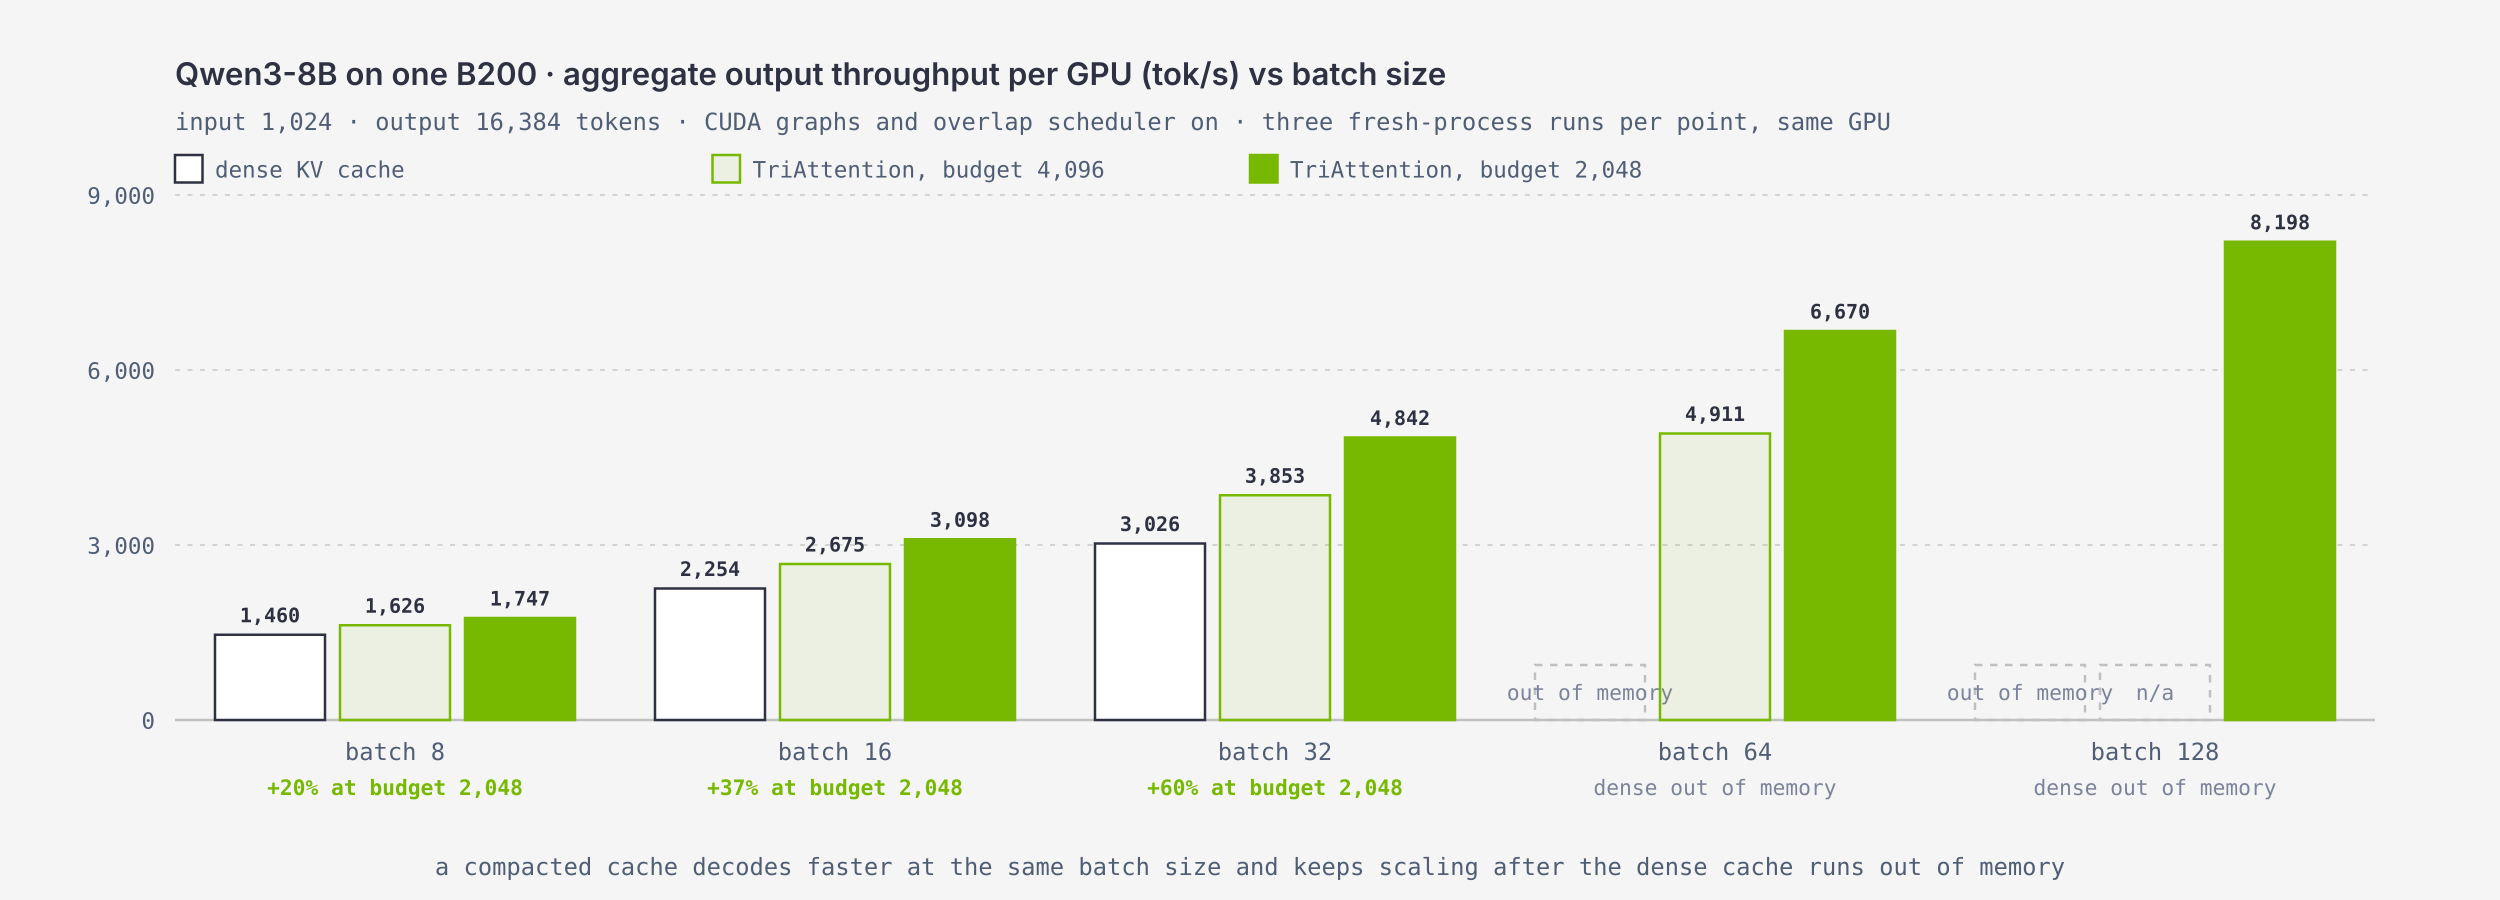
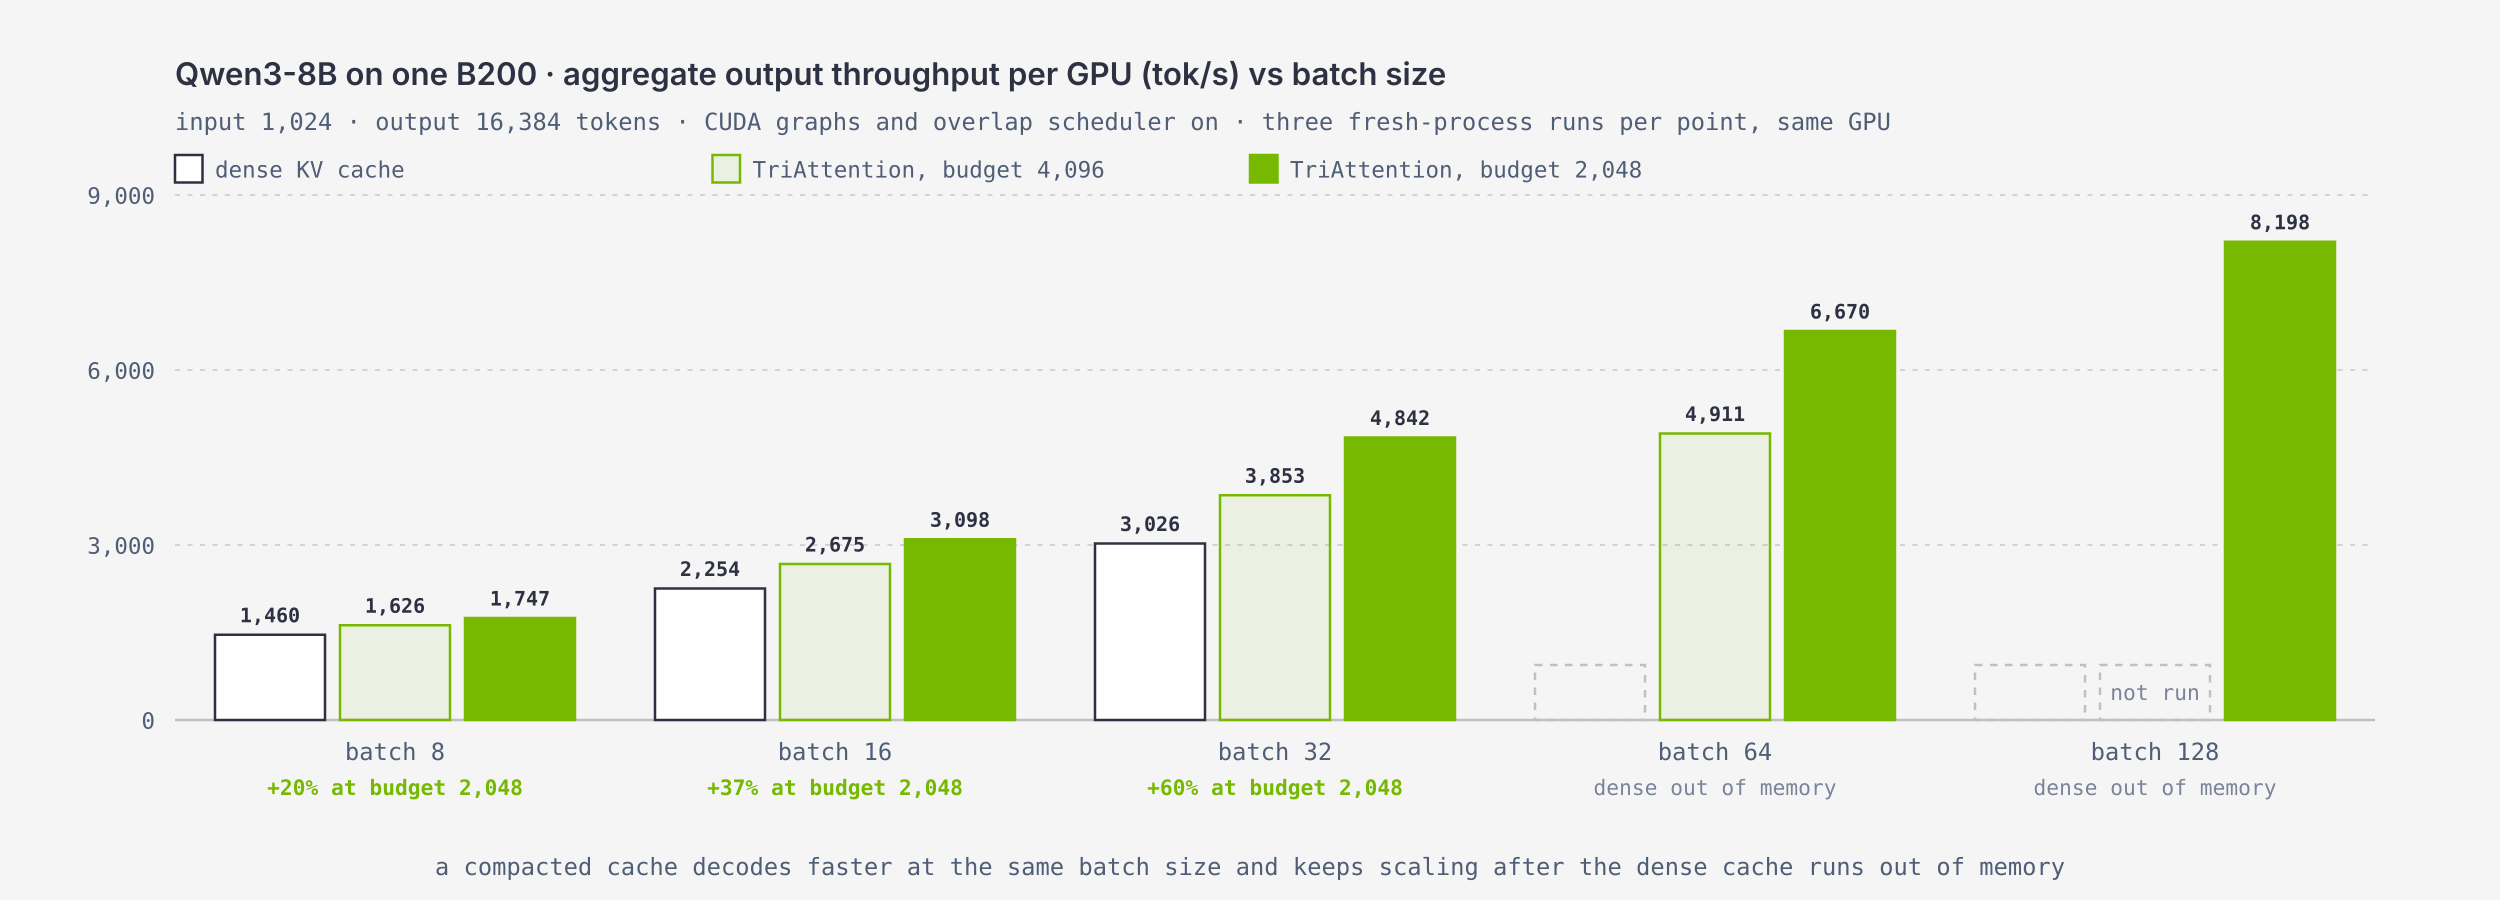
<svg xmlns="http://www.w3.org/2000/svg" viewBox="0 0 1000 360" width="1000" height="360">
  <defs>
    <marker id="ah" markerWidth="8" markerHeight="8" refX="7" refY="4" orient="auto" markerUnits="userSpaceOnUse">
      <path d="M0,0.5 L7,4 L0,7.5" fill="none" stroke="#4f5d75" stroke-width="1" />
    </marker>
  </defs>
  <rect width="1000" height="360" fill="#f5f5f5" />
  <text x="70.0" y="34.0" font-family="'Geist','Inter',system-ui,-apple-system,'Segoe UI',sans-serif" font-size="12.5" font-weight="600" fill="#2d3142" text-anchor="start">Qwen3-8B on one B200 · aggregate output throughput per GPU (tok/s) vs batch size</text>
  <text x="70.0" y="52.0" font-family="'Geist Mono','SFMono-Regular',Menlo,Consolas,monospace" font-size="9.5" font-weight="500" fill="#4f5d75" text-anchor="start">input 1,024 · output 16,384 tokens · CUDA graphs and overlap scheduler on · three fresh-process runs per point, same GPU</text>
  <rect x="70" y="62" width="11" height="11" fill="#ffffff" stroke="#2d3142" />
  <text x="86.0" y="71.0" font-family="'Geist Mono','SFMono-Regular',Menlo,Consolas,monospace" font-size="9" font-weight="500" fill="#4f5d75" text-anchor="start">dense KV cache</text>
  <rect x="285" y="62" width="11" height="11" fill="rgba(118,185,0,0.08)" stroke="#76B900" />
  <text x="301.0" y="71.0" font-family="'Geist Mono','SFMono-Regular',Menlo,Consolas,monospace" font-size="9" font-weight="500" fill="#4f5d75" text-anchor="start">TriAttention, budget 4,096</text>
  <rect x="500" y="62" width="11" height="11" fill="#76B900" stroke="#76B900" />
  <text x="516.0" y="71.0" font-family="'Geist Mono','SFMono-Regular',Menlo,Consolas,monospace" font-size="9" font-weight="500" fill="#4f5d75" text-anchor="start">TriAttention, budget 2,048</text>
  <line x1="70" y1="288.0" x2="950" y2="288.0" stroke="#bfc0c0" stroke-width="1" />
  <text x="62.0" y="291.5" font-family="'Geist Mono','SFMono-Regular',Menlo,Consolas,monospace" font-size="9" font-weight="500" fill="#4f5d75" text-anchor="end">0</text>
  <line x1="70" y1="218.0" x2="950" y2="218.0" stroke="#bfc0c0" stroke-width="0.5" stroke-dasharray="2,3" />
  <text x="62.0" y="221.5" font-family="'Geist Mono','SFMono-Regular',Menlo,Consolas,monospace" font-size="9" font-weight="500" fill="#4f5d75" text-anchor="end">3,000</text>
  <line x1="70" y1="148.0" x2="950" y2="148.0" stroke="#bfc0c0" stroke-width="0.5" stroke-dasharray="2,3" />
  <text x="62.0" y="151.5" font-family="'Geist Mono','SFMono-Regular',Menlo,Consolas,monospace" font-size="9" font-weight="500" fill="#4f5d75" text-anchor="end">6,000</text>
  <line x1="70" y1="78.0" x2="950" y2="78.0" stroke="#bfc0c0" stroke-width="0.5" stroke-dasharray="2,3" />
  <text x="62.0" y="81.5" font-family="'Geist Mono','SFMono-Regular',Menlo,Consolas,monospace" font-size="9" font-weight="500" fill="#4f5d75" text-anchor="end">9,000</text>
  <rect x="86.0" y="253.9" width="44" height="34.1" fill="#ffffff" stroke="#2d3142" stroke-width="1" />
  <text x="108.0" y="248.9" font-family="'Geist Mono','SFMono-Regular',Menlo,Consolas,monospace" font-size="8" font-weight="600" fill="#2d3142" text-anchor="middle">1,460</text>
  <rect x="136.0" y="250.1" width="44" height="37.9" fill="rgba(118,185,0,0.08)" stroke="#76B900" stroke-width="1" />
  <text x="158.0" y="245.1" font-family="'Geist Mono','SFMono-Regular',Menlo,Consolas,monospace" font-size="8" font-weight="600" fill="#2d3142" text-anchor="middle">1,626</text>
  <rect x="186.0" y="247.2" width="44" height="40.8" fill="#76B900" stroke="#76B900" stroke-width="1" />
  <text x="208.0" y="242.2" font-family="'Geist Mono','SFMono-Regular',Menlo,Consolas,monospace" font-size="8" font-weight="600" fill="#2d3142" text-anchor="middle">1,747</text>
  <text x="158.0" y="304.0" font-family="'Geist Mono','SFMono-Regular',Menlo,Consolas,monospace" font-size="9.5" font-weight="500" fill="#4f5d75" text-anchor="middle">batch 8</text>
  <text x="158.0" y="318.0" font-family="'Geist Mono','SFMono-Regular',Menlo,Consolas,monospace" font-size="8.5" font-weight="600" fill="#76B900" text-anchor="middle">+20% at budget 2,048</text>
  <rect x="262.0" y="235.4" width="44" height="52.6" fill="#ffffff" stroke="#2d3142" stroke-width="1" />
  <text x="284.0" y="230.4" font-family="'Geist Mono','SFMono-Regular',Menlo,Consolas,monospace" font-size="8" font-weight="600" fill="#2d3142" text-anchor="middle">2,254</text>
  <rect x="312.0" y="225.6" width="44" height="62.4" fill="rgba(118,185,0,0.08)" stroke="#76B900" stroke-width="1" />
  <text x="334.0" y="220.6" font-family="'Geist Mono','SFMono-Regular',Menlo,Consolas,monospace" font-size="8" font-weight="600" fill="#2d3142" text-anchor="middle">2,675</text>
  <rect x="362.0" y="215.7" width="44" height="72.3" fill="#76B900" stroke="#76B900" stroke-width="1" />
  <text x="384.0" y="210.7" font-family="'Geist Mono','SFMono-Regular',Menlo,Consolas,monospace" font-size="8" font-weight="600" fill="#2d3142" text-anchor="middle">3,098</text>
  <text x="334.0" y="304.0" font-family="'Geist Mono','SFMono-Regular',Menlo,Consolas,monospace" font-size="9.5" font-weight="500" fill="#4f5d75" text-anchor="middle">batch 16</text>
  <text x="334.0" y="318.0" font-family="'Geist Mono','SFMono-Regular',Menlo,Consolas,monospace" font-size="8.5" font-weight="600" fill="#76B900" text-anchor="middle">+37% at budget 2,048</text>
  <rect x="438.0" y="217.4" width="44" height="70.6" fill="#ffffff" stroke="#2d3142" stroke-width="1" />
  <text x="460.0" y="212.4" font-family="'Geist Mono','SFMono-Regular',Menlo,Consolas,monospace" font-size="8" font-weight="600" fill="#2d3142" text-anchor="middle">3,026</text>
  <rect x="488.0" y="198.1" width="44" height="89.9" fill="rgba(118,185,0,0.08)" stroke="#76B900" stroke-width="1" />
  <text x="510.0" y="193.1" font-family="'Geist Mono','SFMono-Regular',Menlo,Consolas,monospace" font-size="8" font-weight="600" fill="#2d3142" text-anchor="middle">3,853</text>
  <rect x="538.0" y="175.0" width="44" height="113.0" fill="#76B900" stroke="#76B900" stroke-width="1" />
  <text x="560.0" y="170.0" font-family="'Geist Mono','SFMono-Regular',Menlo,Consolas,monospace" font-size="8" font-weight="600" fill="#2d3142" text-anchor="middle">4,842</text>
  <text x="510.0" y="304.0" font-family="'Geist Mono','SFMono-Regular',Menlo,Consolas,monospace" font-size="9.5" font-weight="500" fill="#4f5d75" text-anchor="middle">batch 32</text>
  <text x="510.0" y="318.0" font-family="'Geist Mono','SFMono-Regular',Menlo,Consolas,monospace" font-size="8.5" font-weight="600" fill="#76B900" text-anchor="middle">+60% at budget 2,048</text>
  <rect x="614.0" y="266" width="44" height="22" fill="none" stroke="#bfc0c0" stroke-width="1" stroke-dasharray="3,3" />
-   <text x="636.0" y="280.0" font-family="'Geist Mono','SFMono-Regular',Menlo,Consolas,monospace" font-size="8.5" font-weight="500" fill="#7a8399" text-anchor="middle">out of memory</text>
+   <text x="636.0" y="280.0" font-family="'Geist Mono','SFMono-Regular',Menlo,Consolas,monospace" font-size="8.5" font-weight="500" fill="#7a8399" text-anchor="middle" />
  <rect x="664.0" y="173.4" width="44" height="114.6" fill="rgba(118,185,0,0.08)" stroke="#76B900" stroke-width="1" />
  <text x="686.0" y="168.4" font-family="'Geist Mono','SFMono-Regular',Menlo,Consolas,monospace" font-size="8" font-weight="600" fill="#2d3142" text-anchor="middle">4,911</text>
  <rect x="714.0" y="132.4" width="44" height="155.6" fill="#76B900" stroke="#76B900" stroke-width="1" />
  <text x="736.0" y="127.4" font-family="'Geist Mono','SFMono-Regular',Menlo,Consolas,monospace" font-size="8" font-weight="600" fill="#2d3142" text-anchor="middle">6,670</text>
  <text x="686.0" y="304.0" font-family="'Geist Mono','SFMono-Regular',Menlo,Consolas,monospace" font-size="9.5" font-weight="500" fill="#4f5d75" text-anchor="middle">batch 64</text>
  <text x="686.0" y="318.0" font-family="'Geist Mono','SFMono-Regular',Menlo,Consolas,monospace" font-size="8.5" font-weight="500" fill="#7a8399" text-anchor="middle">dense out of memory</text>
  <rect x="790.0" y="266" width="44" height="22" fill="none" stroke="#bfc0c0" stroke-width="1" stroke-dasharray="3,3" />
-   <text x="812.0" y="280.0" font-family="'Geist Mono','SFMono-Regular',Menlo,Consolas,monospace" font-size="8.5" font-weight="500" fill="#7a8399" text-anchor="middle">out of memory</text>
+   <text x="812.0" y="280.0" font-family="'Geist Mono','SFMono-Regular',Menlo,Consolas,monospace" font-size="8.5" font-weight="500" fill="#7a8399" text-anchor="middle" />
  <rect x="840.0" y="266" width="44" height="22" fill="none" stroke="#bfc0c0" stroke-width="1" stroke-dasharray="3,3" />
-   <text x="862.0" y="280.0" font-family="'Geist Mono','SFMono-Regular',Menlo,Consolas,monospace" font-size="8.5" font-weight="500" fill="#7a8399" text-anchor="middle">n/a</text>
+   <text x="862.0" y="280.0" font-family="'Geist Mono','SFMono-Regular',Menlo,Consolas,monospace" font-size="8.5" font-weight="500" fill="#7a8399" text-anchor="middle">not run</text>
  <rect x="890.0" y="96.7" width="44" height="191.3" fill="#76B900" stroke="#76B900" stroke-width="1" />
  <text x="912.0" y="91.7" font-family="'Geist Mono','SFMono-Regular',Menlo,Consolas,monospace" font-size="8" font-weight="600" fill="#2d3142" text-anchor="middle">8,198</text>
  <text x="862.0" y="304.0" font-family="'Geist Mono','SFMono-Regular',Menlo,Consolas,monospace" font-size="9.5" font-weight="500" fill="#4f5d75" text-anchor="middle">batch 128</text>
  <text x="862.0" y="318.0" font-family="'Geist Mono','SFMono-Regular',Menlo,Consolas,monospace" font-size="8.5" font-weight="500" fill="#7a8399" text-anchor="middle">dense out of memory</text>
  <text x="500.0" y="350.0" font-family="'Geist Mono','SFMono-Regular',Menlo,Consolas,monospace" font-size="9.5" font-weight="500" fill="#4f5d75" text-anchor="middle">a compacted cache decodes faster at the same batch size and keeps scaling after the dense cache runs out of memory</text>
</svg>
